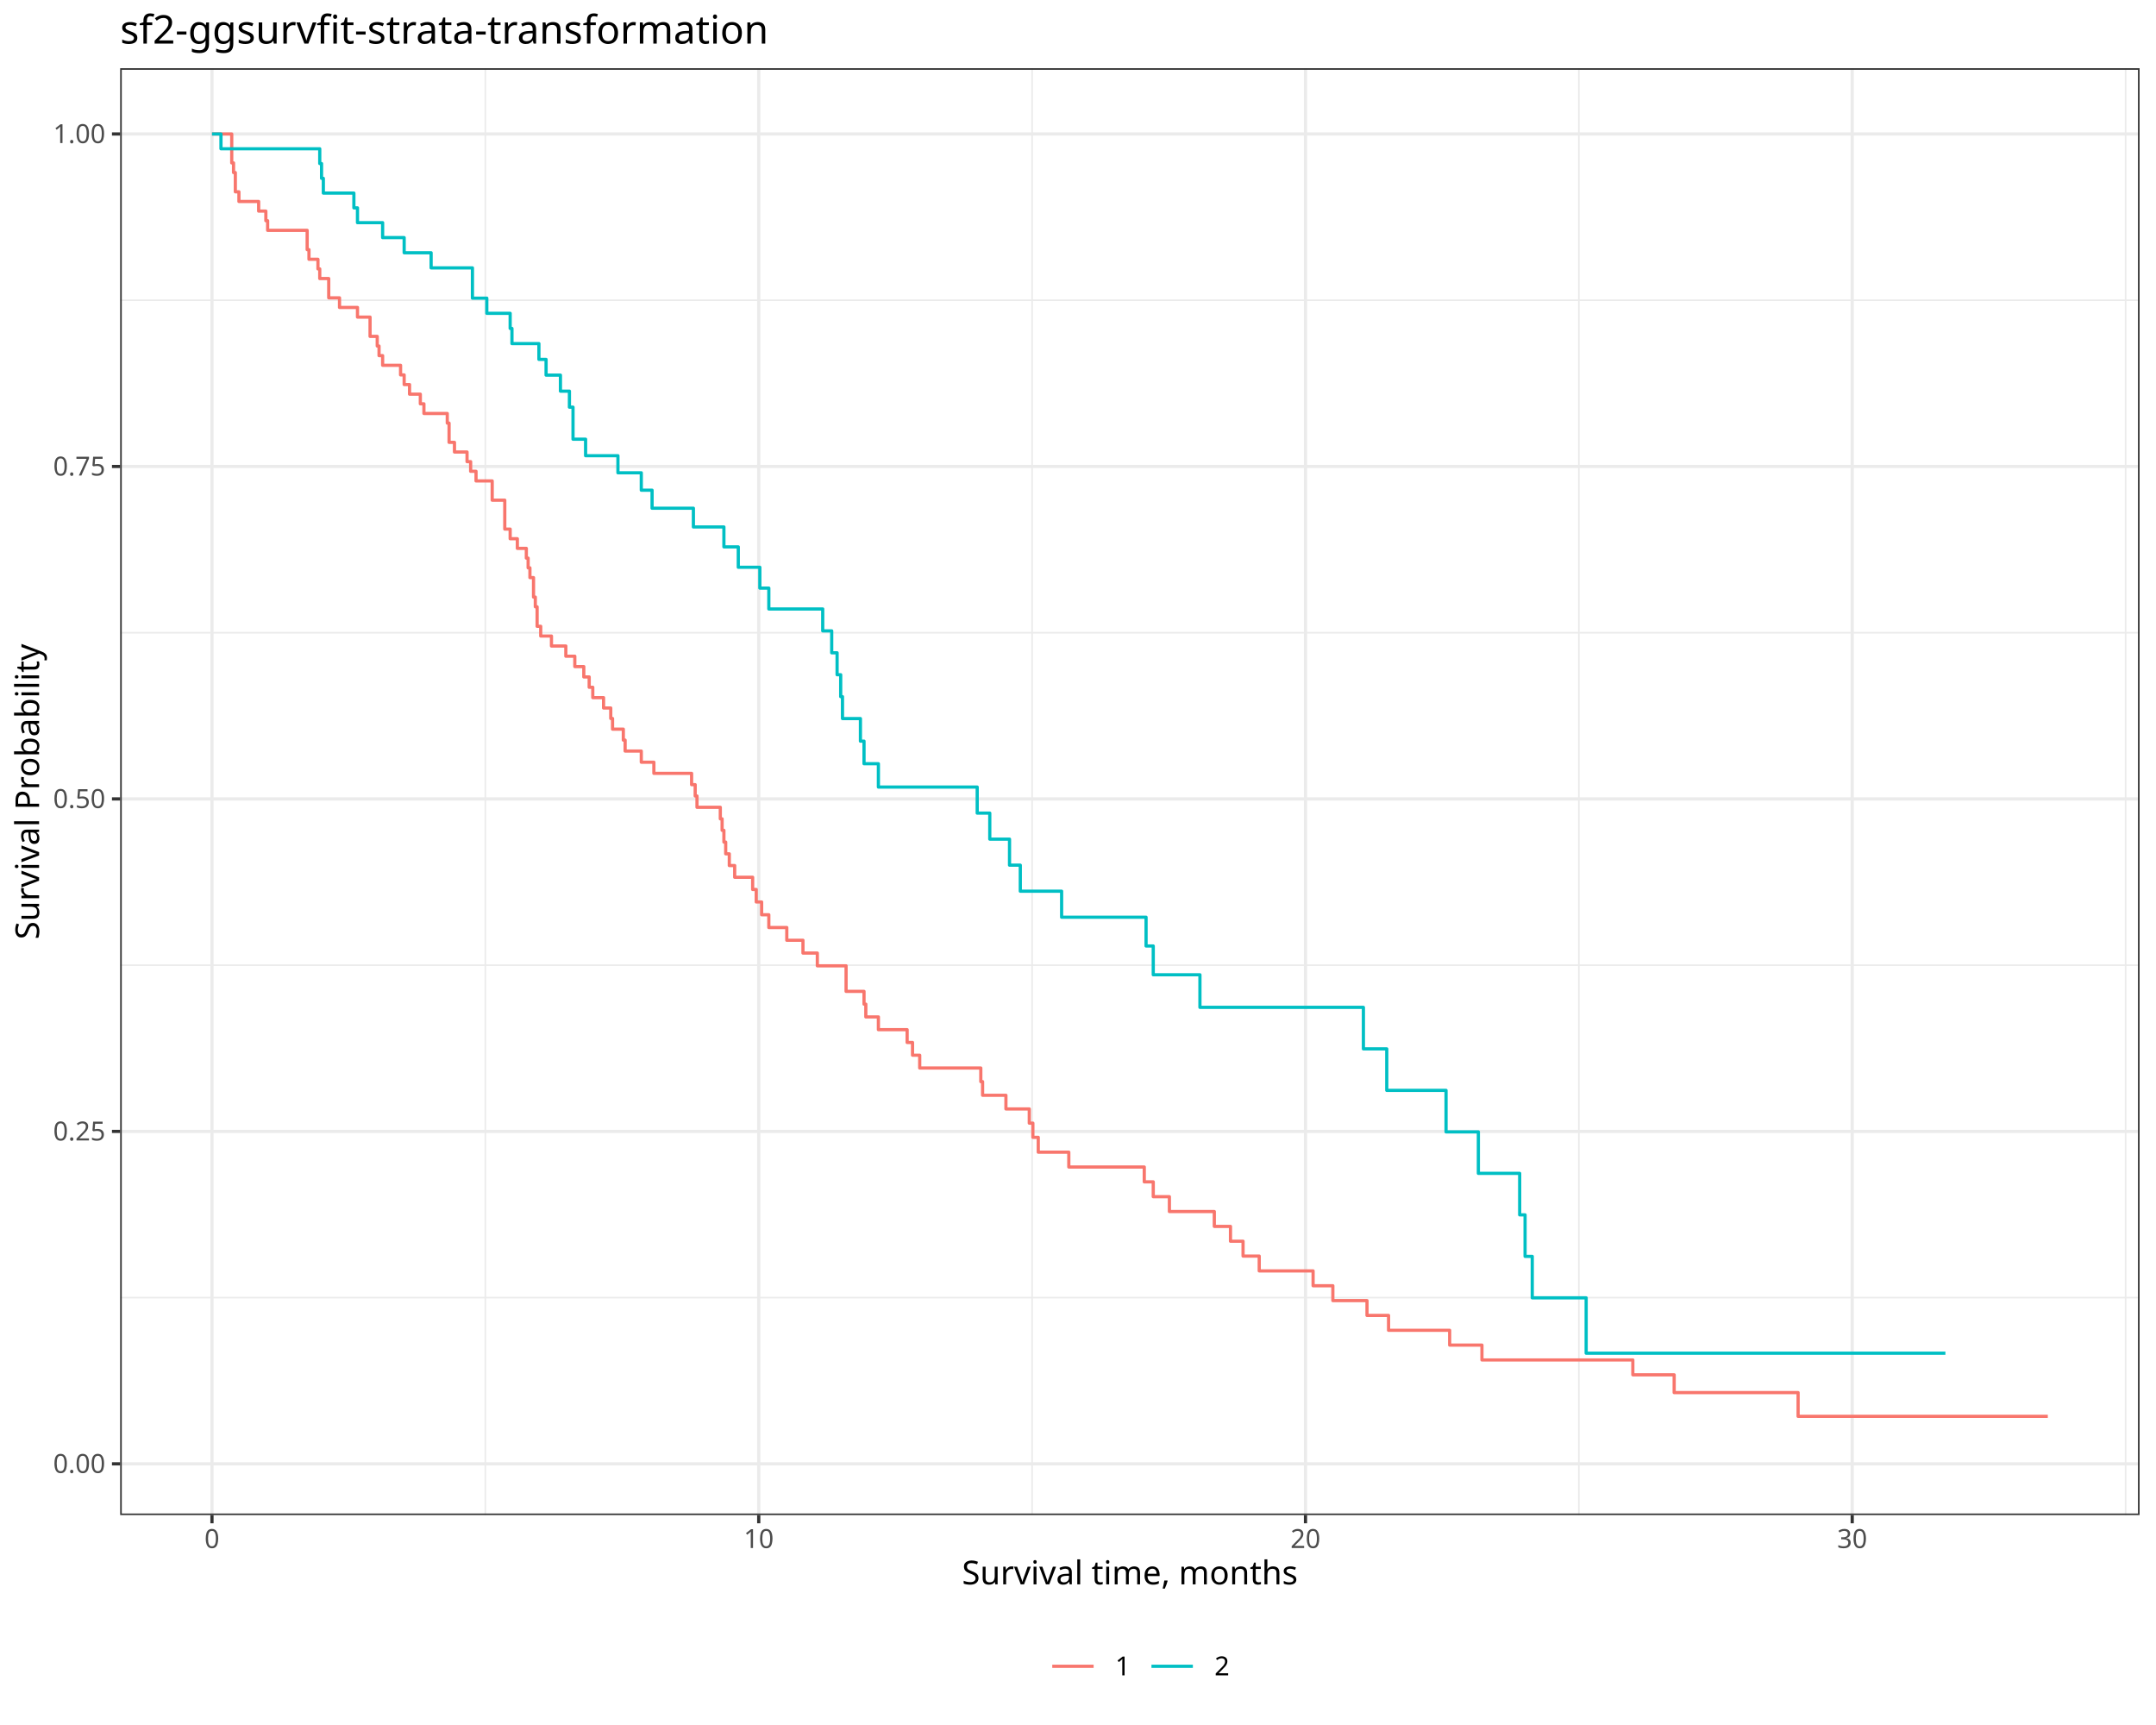
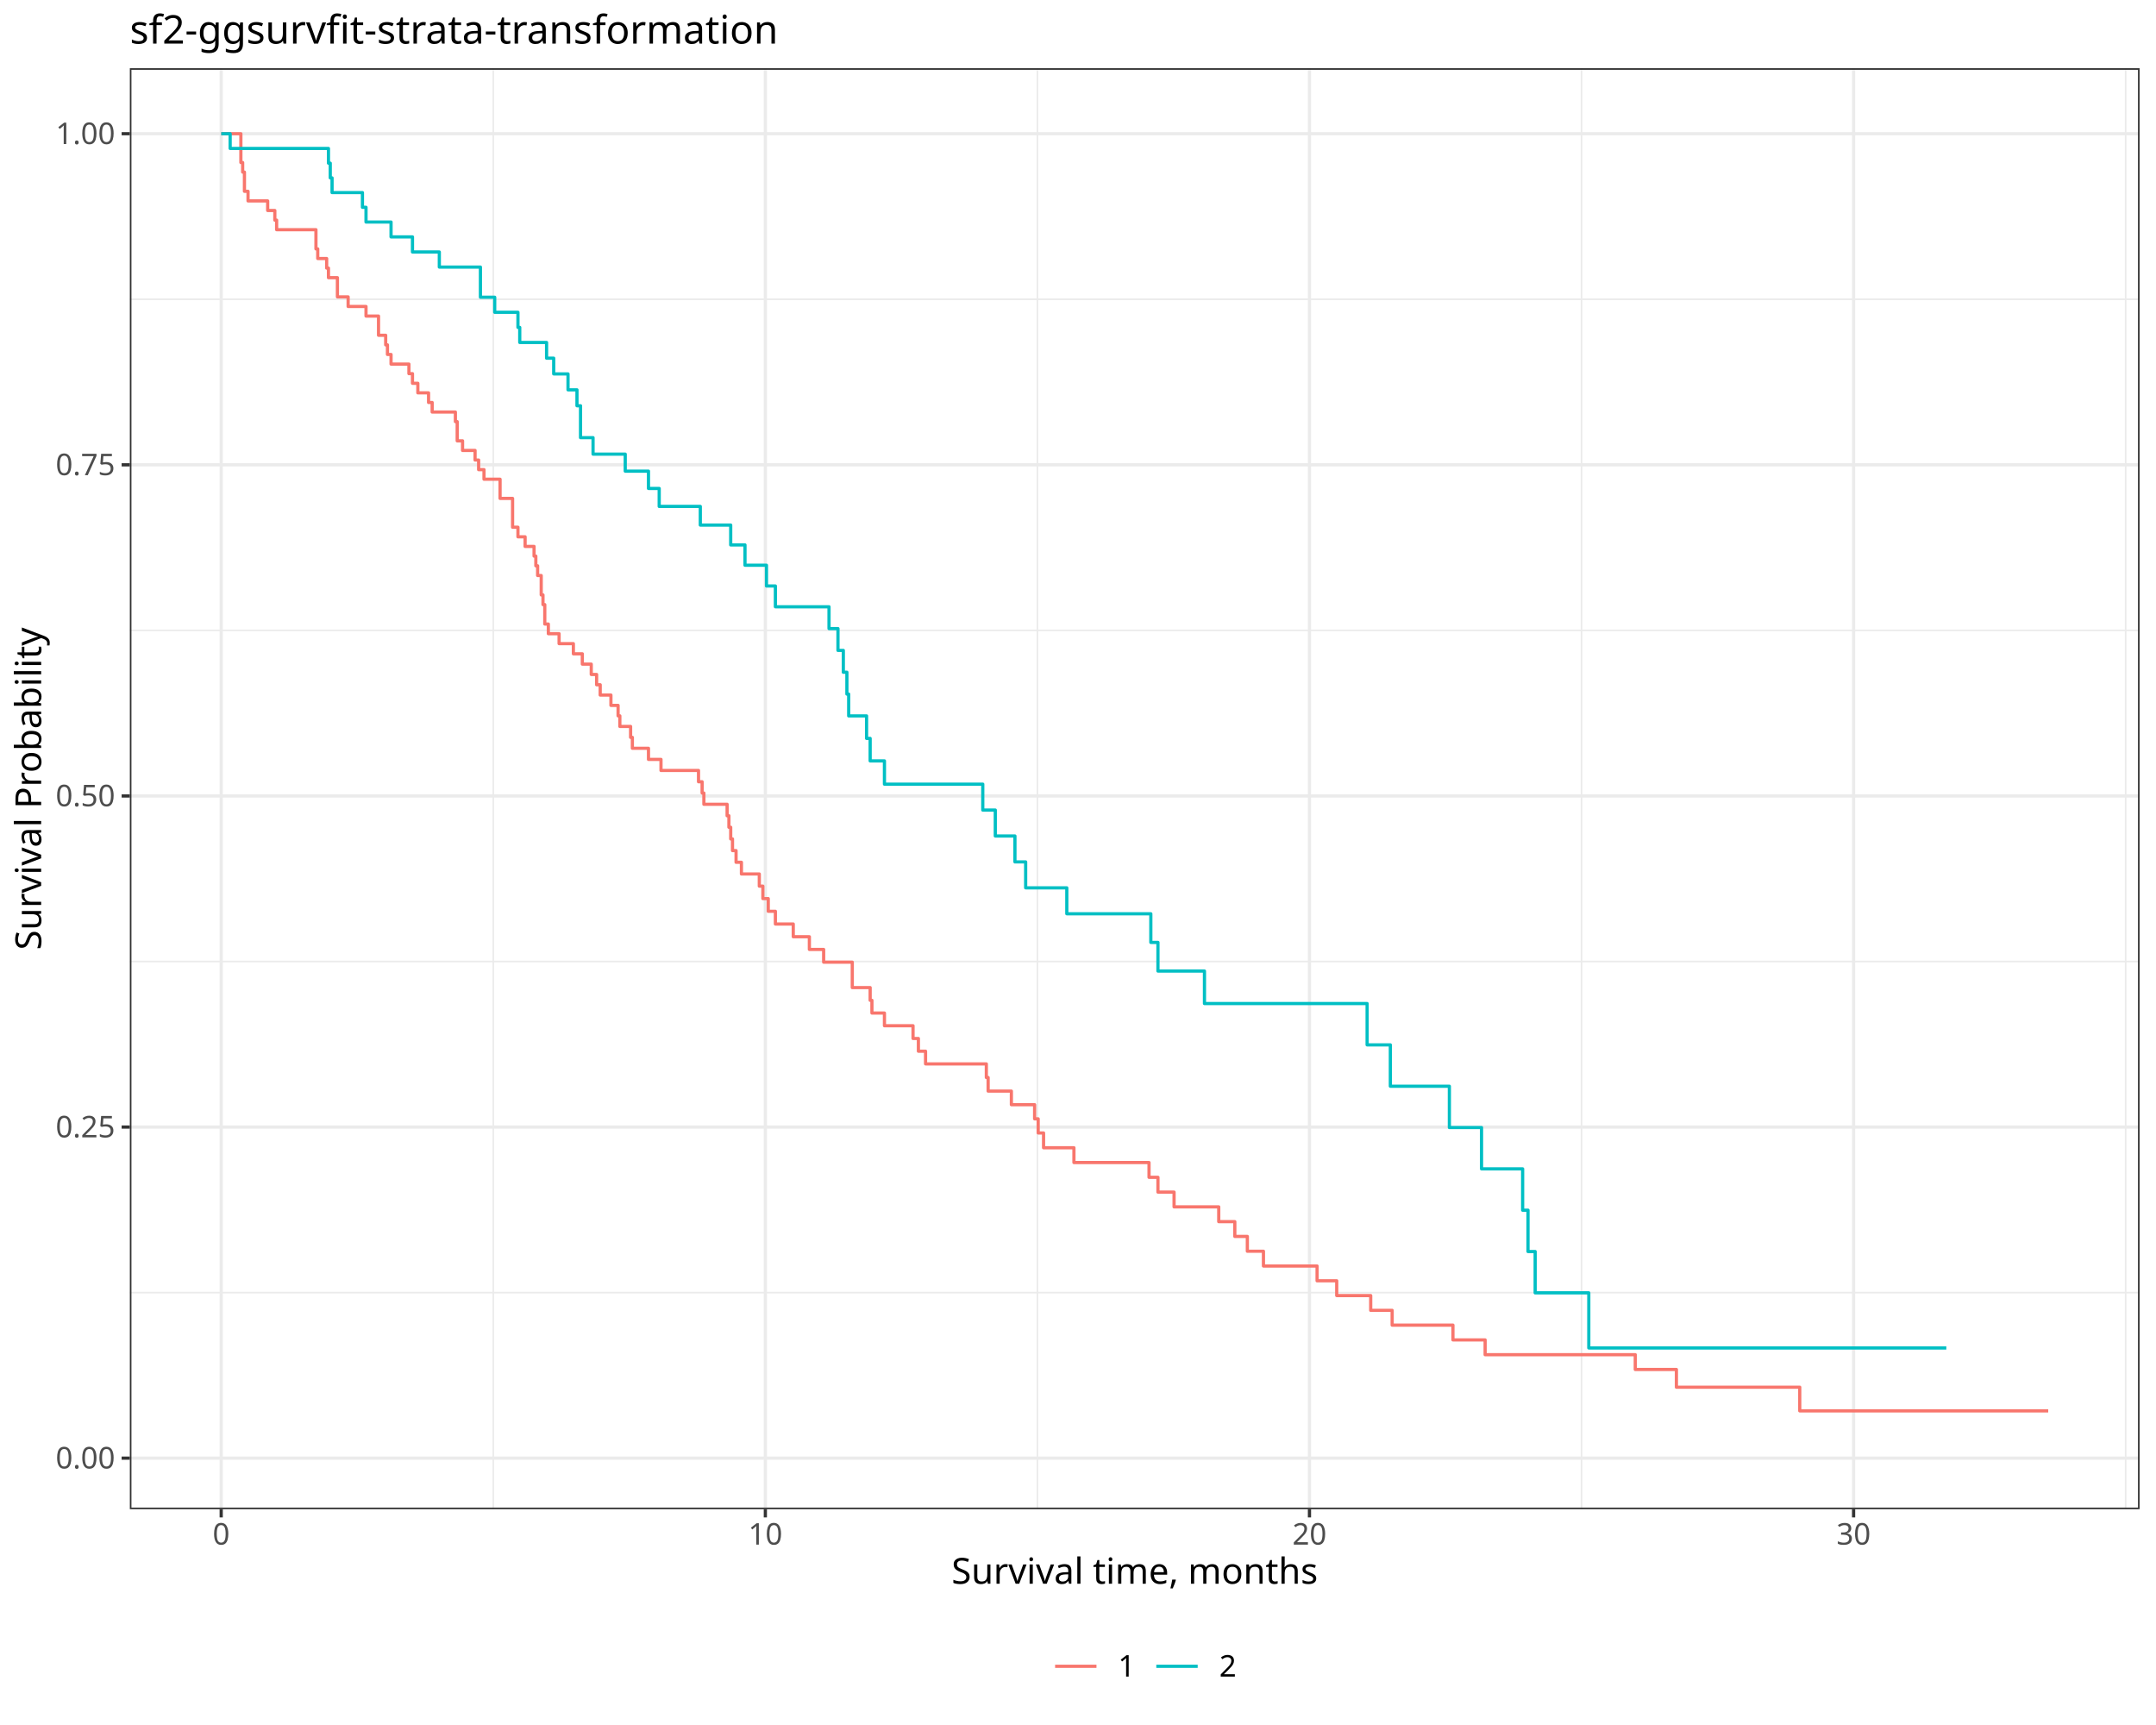
<svg xmlns="http://www.w3.org/2000/svg" class="svglite" data-engine-version="2.0" width="720.00pt" height="576.00pt" viewBox="0 0 720.00 576.00">
  <defs>
    <style type="text/css">
    .svglite line, .svglite polyline, .svglite polygon, .svglite path, .svglite rect, .svglite circle {
      fill: none;
      stroke: #000000;
      stroke-linecap: round;
      stroke-linejoin: round;
      stroke-miterlimit: 10.00;
    }
  </style>
  </defs>
  <rect width="100%" height="100%" style="stroke: none; fill: #FFFFFF;" />
  <defs>
    <clipPath id="cpMC4wMHw3MjAuMDB8MC4wMHw1NzYuMDA=">
      <rect x="0.00" y="0.00" width="720.00" height="576.00" />
    </clipPath>
  </defs>
  <g clip-path="url(#cpMC4wMHw3MjAuMDB8MC4wMHw1NzYuMDA=)">
    <rect x="0.00" y="0.00" width="720.00" height="576.00" style="stroke-width: 1.07; stroke: #FFFFFF; fill: #FFFFFF;" />
  </g>
  <defs>
-     <clipPath id="cpNDAuMTN8NzE0LjUyfDIyLjc4fDUwNS45MQ==">
-       <rect x="40.13" y="22.78" width="674.39" height="483.13" />
+     <clipPath id="cpNDMuMzZ8NzE0LjUyfDIyLjc4fDUwMy45NA==">
+       <rect x="43.36" y="22.78" width="671.16" height="481.16" />
    </clipPath>
  </defs>
-   <g clip-path="url(#cpNDAuMTN8NzE0LjUyfDIyLjc4fDUwNS45MQ==)">
-     <rect x="40.13" y="22.78" width="674.39" height="483.13" style="stroke-width: 1.07; stroke: none; fill: #FFFFFF;" />
-     <polyline points="40.13,433.29 714.52,433.29 " style="stroke-width: 0.53; stroke: #EBEBEB; stroke-linecap: butt;" />
-     <polyline points="40.13,322.28 714.52,322.28 " style="stroke-width: 0.53; stroke: #EBEBEB; stroke-linecap: butt;" />
-     <polyline points="40.13,211.27 714.52,211.27 " style="stroke-width: 0.53; stroke: #EBEBEB; stroke-linecap: butt;" />
-     <polyline points="40.13,100.25 714.52,100.25 " style="stroke-width: 0.53; stroke: #EBEBEB; stroke-linecap: butt;" />
-     <polyline points="162.08,505.91 162.08,22.78 " style="stroke-width: 0.53; stroke: #EBEBEB; stroke-linecap: butt;" />
-     <polyline points="344.67,505.91 344.67,22.78 " style="stroke-width: 0.53; stroke: #EBEBEB; stroke-linecap: butt;" />
-     <polyline points="527.26,505.91 527.26,22.78 " style="stroke-width: 0.53; stroke: #EBEBEB; stroke-linecap: butt;" />
-     <polyline points="709.85,505.91 709.85,22.78 " style="stroke-width: 0.53; stroke: #EBEBEB; stroke-linecap: butt;" />
-     <polyline points="40.13,488.80 714.52,488.80 " style="stroke-width: 1.07; stroke: #EBEBEB; stroke-linecap: butt;" />
-     <polyline points="40.13,377.79 714.52,377.79 " style="stroke-width: 1.07; stroke: #EBEBEB; stroke-linecap: butt;" />
-     <polyline points="40.13,266.77 714.52,266.77 " style="stroke-width: 1.07; stroke: #EBEBEB; stroke-linecap: butt;" />
-     <polyline points="40.13,155.76 714.52,155.76 " style="stroke-width: 1.07; stroke: #EBEBEB; stroke-linecap: butt;" />
-     <polyline points="40.13,44.74 714.52,44.74 " style="stroke-width: 1.07; stroke: #EBEBEB; stroke-linecap: butt;" />
-     <polyline points="70.79,505.91 70.79,22.78 " style="stroke-width: 1.07; stroke: #EBEBEB; stroke-linecap: butt;" />
-     <polyline points="253.38,505.91 253.38,22.78 " style="stroke-width: 1.07; stroke: #EBEBEB; stroke-linecap: butt;" />
-     <polyline points="435.97,505.91 435.97,22.78 " style="stroke-width: 1.07; stroke: #EBEBEB; stroke-linecap: butt;" />
-     <polyline points="618.55,505.91 618.55,22.78 " style="stroke-width: 1.07; stroke: #EBEBEB; stroke-linecap: butt;" />
-     <polyline points="70.79,44.74 77.39,44.74 77.39,54.40 77.99,54.40 77.99,57.62 78.59,57.62 78.59,64.05 79.79,64.05 79.79,67.27 86.38,67.27 86.38,70.49 88.78,70.49 88.78,73.70 89.38,73.70 89.38,76.92 102.58,76.92 102.58,83.36 103.18,83.36 103.18,86.58 106.18,86.58 106.18,89.79 106.78,89.79 106.78,93.01 109.78,93.01 109.78,99.45 113.38,99.45 113.38,102.66 119.38,102.66 119.38,105.88 123.58,105.88 123.58,112.32 125.98,112.32 125.98,115.54 126.58,115.54 126.58,118.75 127.78,118.75 127.78,121.97 133.77,121.97 133.77,125.19 134.97,125.19 134.97,128.41 136.77,128.41 136.77,131.62 140.37,131.62 140.37,134.84 141.57,134.84 141.57,138.06 149.37,138.06 149.37,141.28 149.97,141.28 149.97,147.71 151.77,147.71 151.77,150.93 155.97,150.93 155.97,154.15 157.17,154.15 157.17,157.37 158.97,157.37 158.97,160.59 164.37,160.59 164.37,167.02 168.57,167.02 168.57,176.67 170.37,176.67 170.37,179.89 172.77,179.89 172.77,183.11 175.17,183.11 175.17,183.11 175.77,183.11 175.77,186.36 176.37,186.36 176.37,189.61 176.97,189.61 176.97,192.87 178.17,192.87 178.17,199.37 178.77,199.37 178.77,202.62 179.37,202.62 179.37,209.13 180.57,209.13 180.57,212.38 181.77,212.38 181.77,212.38 183.56,212.38 183.56,212.38 184.16,212.38 184.16,215.71 185.36,215.71 185.36,215.71 188.36,215.71 188.36,215.71 188.96,215.71 188.96,219.12 191.96,219.12 191.96,222.58 194.96,222.58 194.96,226.04 196.76,226.04 196.76,229.49 197.96,229.49 197.96,232.95 201.56,232.95 201.56,236.41 203.36,236.41 203.36,236.41 203.96,236.41 203.96,239.91 204.56,239.91 204.56,243.47 205.76,243.47 205.76,243.47 208.16,243.47 208.16,247.13 208.76,247.13 208.76,250.79 212.96,250.79 212.96,250.79 214.16,250.79 214.16,254.51 218.36,254.51 218.36,258.23 226.16,258.23 226.16,258.23 230.96,258.23 230.96,262.01 232.16,262.01 232.16,265.79 232.76,265.79 232.76,269.57 238.15,269.57 238.15,269.57 240.55,269.57 240.55,273.42 241.15,273.42 241.15,277.26 241.75,277.26 241.75,281.18 242.35,281.18 242.35,285.10 243.55,285.10 243.55,289.02 245.35,289.02 245.35,292.93 245.95,292.93 245.95,292.93 250.75,292.93 250.75,292.93 251.35,292.93 251.35,297.01 252.55,297.01 252.55,301.18 254.35,301.18 254.35,305.45 256.75,305.45 256.75,309.71 262.75,309.71 262.75,313.97 268.15,313.97 268.15,318.24 272.95,318.24 272.95,322.50 282.55,322.50 282.55,331.03 288.54,331.03 288.54,335.30 289.14,335.30 289.14,339.56 293.34,339.56 293.34,343.82 302.94,343.82 302.94,348.09 304.74,348.09 304.74,352.35 307.14,352.35 307.14,356.62 313.14,356.62 313.14,356.62 318.54,356.62 318.54,356.62 327.54,356.62 327.54,361.17 328.14,361.17 328.14,365.73 335.93,365.73 335.93,370.29 337.13,370.29 337.13,370.29 343.73,370.29 343.73,375.03 344.93,375.03 344.93,379.77 345.53,379.77 345.53,379.77 346.73,379.77 346.73,384.73 356.93,384.73 356.93,389.68 382.13,389.68 382.13,394.64 385.13,394.64 385.13,399.59 390.52,399.59 390.52,404.55 405.52,404.55 405.52,409.51 410.92,409.51 410.92,414.46 415.12,414.46 415.12,419.42 420.52,419.42 420.52,424.37 438.51,424.37 438.51,429.33 445.11,429.33 445.11,434.29 456.51,434.29 456.51,439.24 463.71,439.24 463.71,444.20 484.11,444.20 484.11,449.15 494.90,449.15 494.90,454.11 545.29,454.11 545.29,459.07 554.29,459.07 554.29,459.07 559.09,459.07 559.09,465.01 574.69,465.01 574.69,465.01 600.48,465.01 600.48,472.94 676.67,472.94 676.67,472.94 683.87,472.94 683.87,472.94 " style="stroke-width: 1.07; stroke: #F8766D; stroke-linecap: butt;" />
-     <polyline points="70.79,44.74 73.79,44.74 73.79,49.68 106.78,49.68 106.78,54.61 107.38,54.61 107.38,59.55 107.98,59.55 107.98,64.48 118.18,64.48 118.18,69.41 119.38,69.41 119.38,74.35 125.98,74.35 125.98,74.35 127.78,74.35 127.78,79.34 133.77,79.34 133.77,79.34 134.97,79.34 134.97,84.40 143.97,84.40 143.97,89.45 157.77,89.45 157.77,99.56 162.57,99.56 162.57,104.62 170.37,104.62 170.37,109.67 170.97,109.67 170.97,114.73 174.57,114.73 174.57,114.73 175.77,114.73 175.77,114.73 176.97,114.73 176.97,114.73 179.97,114.73 179.97,120.00 182.36,120.00 182.36,125.26 185.96,125.26 185.96,125.26 187.16,125.26 187.16,130.61 190.16,130.61 190.16,135.96 191.36,135.96 191.36,146.65 191.96,146.65 191.96,146.65 192.56,146.65 192.56,146.65 195.56,146.65 195.56,152.17 197.36,152.17 197.36,152.17 205.16,152.17 205.16,152.17 206.36,152.17 206.36,157.87 211.76,157.87 211.76,157.87 214.16,157.87 214.16,163.68 214.76,163.68 214.76,163.68 216.56,163.68 216.56,163.68 217.76,163.68 217.76,169.70 221.96,169.70 221.96,169.70 230.36,169.70 230.36,169.70 231.56,169.70 231.56,175.96 232.16,175.96 232.16,175.96 233.95,175.96 233.95,175.96 236.35,175.96 236.35,175.96 241.75,175.96 241.75,182.61 245.95,182.61 245.95,182.61 246.55,182.61 246.55,189.42 248.35,189.42 248.35,189.42 253.75,189.42 253.75,196.38 256.75,196.38 256.75,203.34 259.75,203.34 259.75,203.34 269.95,203.34 269.95,203.34 274.75,203.34 274.75,210.66 277.75,210.66 277.75,217.98 279.55,217.98 279.55,225.30 280.75,225.30 280.75,232.62 281.35,232.62 281.35,239.94 284.34,239.94 284.34,239.94 287.34,239.94 287.34,247.48 288.54,247.48 288.54,255.02 289.14,255.02 289.14,255.02 293.34,255.02 293.34,262.81 296.34,262.81 296.34,262.81 299.94,262.81 299.94,262.81 301.14,262.81 301.14,262.81 326.34,262.81 326.34,271.51 330.54,271.51 330.54,280.20 337.13,280.20 337.13,288.89 340.73,288.89 340.73,297.58 354.53,297.58 354.53,306.27 377.33,306.27 377.33,306.27 382.73,306.27 382.73,315.88 385.13,315.88 385.13,325.49 388.12,325.49 388.12,325.49 396.52,325.49 396.52,325.49 400.72,325.49 400.72,336.37 401.32,336.37 401.32,336.37 406.12,336.37 406.12,336.37 423.52,336.37 423.52,336.37 455.31,336.37 455.31,350.23 463.11,350.23 463.11,364.09 482.91,364.09 482.91,377.95 493.70,377.95 493.70,391.80 507.50,391.80 507.50,405.66 509.30,405.66 509.30,419.52 511.70,419.52 511.70,433.37 514.70,433.37 514.70,433.37 529.70,433.37 529.70,451.85 563.29,451.85 563.29,451.85 649.67,451.85 649.67,451.85 " style="stroke-width: 1.07; stroke: #00BFC4; stroke-linecap: butt;" />
-     <rect x="40.13" y="22.78" width="674.39" height="483.13" style="stroke-width: 1.07; stroke: #333333;" />
+   <g clip-path="url(#cpNDMuMzZ8NzE0LjUyfDIyLjc4fDUwMy45NA==)">
+     <rect x="43.36" y="22.78" width="671.16" height="481.16" style="stroke-width: 1.07; stroke: none; fill: #FFFFFF;" />
+     <polyline points="43.36,431.62 714.52,431.62 " style="stroke-width: 0.53; stroke: #EBEBEB; stroke-linecap: butt;" />
+     <polyline points="43.36,321.06 714.52,321.06 " style="stroke-width: 0.53; stroke: #EBEBEB; stroke-linecap: butt;" />
+     <polyline points="43.36,210.50 714.52,210.50 " style="stroke-width: 0.53; stroke: #EBEBEB; stroke-linecap: butt;" />
+     <polyline points="43.36,99.94 714.52,99.94 " style="stroke-width: 0.53; stroke: #EBEBEB; stroke-linecap: butt;" />
+     <polyline points="164.73,503.94 164.73,22.78 " style="stroke-width: 0.53; stroke: #EBEBEB; stroke-linecap: butt;" />
+     <polyline points="346.44,503.94 346.44,22.78 " style="stroke-width: 0.53; stroke: #EBEBEB; stroke-linecap: butt;" />
+     <polyline points="528.16,503.94 528.16,22.78 " style="stroke-width: 0.53; stroke: #EBEBEB; stroke-linecap: butt;" />
+     <polyline points="709.87,503.94 709.87,22.78 " style="stroke-width: 0.53; stroke: #EBEBEB; stroke-linecap: butt;" />
+     <polyline points="43.36,486.90 714.52,486.90 " style="stroke-width: 1.07; stroke: #EBEBEB; stroke-linecap: butt;" />
+     <polyline points="43.36,376.34 714.52,376.34 " style="stroke-width: 1.07; stroke: #EBEBEB; stroke-linecap: butt;" />
+     <polyline points="43.36,265.78 714.52,265.78 " style="stroke-width: 1.07; stroke: #EBEBEB; stroke-linecap: butt;" />
+     <polyline points="43.36,155.22 714.52,155.22 " style="stroke-width: 1.07; stroke: #EBEBEB; stroke-linecap: butt;" />
+     <polyline points="43.36,44.65 714.52,44.65 " style="stroke-width: 1.07; stroke: #EBEBEB; stroke-linecap: butt;" />
+     <polyline points="73.87,503.94 73.87,22.78 " style="stroke-width: 1.07; stroke: #EBEBEB; stroke-linecap: butt;" />
+     <polyline points="255.59,503.94 255.59,22.78 " style="stroke-width: 1.07; stroke: #EBEBEB; stroke-linecap: butt;" />
+     <polyline points="437.30,503.94 437.30,22.78 " style="stroke-width: 1.07; stroke: #EBEBEB; stroke-linecap: butt;" />
+     <polyline points="619.01,503.94 619.01,22.78 " style="stroke-width: 1.07; stroke: #EBEBEB; stroke-linecap: butt;" />
+     <polyline points="73.87,44.65 80.44,44.65 80.44,54.27 81.04,54.27 81.04,57.47 81.63,57.47 81.63,63.88 82.83,63.88 82.83,67.09 89.39,67.09 89.39,70.29 91.78,70.29 91.78,73.50 92.38,73.50 92.38,76.70 105.51,76.70 105.51,83.11 106.11,83.11 106.11,86.32 109.09,86.32 109.09,89.52 109.69,89.52 109.69,92.72 112.68,92.72 112.68,99.13 116.26,99.13 116.26,102.34 122.23,102.34 122.23,105.54 126.41,105.54 126.41,111.95 128.80,111.95 128.80,115.16 129.39,115.16 129.39,118.36 130.59,118.36 130.59,121.57 136.56,121.57 136.56,124.77 137.75,124.77 137.75,127.98 139.54,127.98 139.54,131.18 143.12,131.18 143.12,134.39 144.32,134.39 144.32,137.59 152.08,137.59 152.08,140.79 152.68,140.79 152.68,147.20 154.47,147.20 154.47,150.41 158.65,150.41 158.65,153.61 159.84,153.61 159.84,156.82 161.63,156.82 161.63,160.02 167.00,160.02 167.00,166.43 171.18,166.43 171.18,176.05 172.97,176.05 172.97,179.25 175.36,179.25 175.36,182.46 177.75,182.46 177.75,182.46 178.35,182.46 178.35,185.69 178.94,185.69 178.94,188.93 179.54,188.93 179.54,192.17 180.74,192.17 180.74,198.65 181.33,198.65 181.33,201.89 181.93,201.89 181.93,208.37 183.12,208.37 183.12,211.60 184.32,211.60 184.32,211.60 186.11,211.60 186.11,211.60 186.71,211.60 186.71,214.92 187.90,214.92 187.90,214.92 190.88,214.92 190.88,214.92 191.48,214.92 191.48,218.32 194.47,218.32 194.47,221.76 197.45,221.76 197.45,225.21 199.24,225.21 199.24,228.65 200.44,228.65 200.44,232.09 204.02,232.09 204.02,235.54 205.81,235.54 205.81,235.54 206.41,235.54 206.41,239.03 207.00,239.03 207.00,242.57 208.20,242.57 208.20,242.57 210.59,242.57 210.59,246.22 211.18,246.22 211.18,249.86 215.36,249.86 215.36,249.86 216.56,249.86 216.56,253.57 220.74,253.57 220.74,257.27 228.50,257.27 228.50,257.27 233.27,257.27 233.27,261.04 234.47,261.04 234.47,264.80 235.06,264.80 235.06,268.56 240.44,268.56 240.44,268.56 242.82,268.56 242.82,272.39 243.42,272.39 243.42,276.23 244.02,276.23 244.02,280.13 244.62,280.13 244.62,284.03 245.81,284.03 245.81,287.93 247.60,287.93 247.60,291.83 248.20,291.83 248.20,291.83 252.97,291.83 252.97,291.83 253.57,291.83 253.57,295.89 254.76,295.89 254.76,300.05 256.56,300.05 256.56,304.29 258.94,304.29 258.94,308.54 264.91,308.54 264.91,312.79 270.29,312.79 270.29,317.03 275.06,317.03 275.06,321.28 284.62,321.28 284.62,329.77 290.59,329.77 290.59,334.02 291.18,334.02 291.18,338.27 295.36,338.27 295.36,342.51 304.91,342.51 304.91,346.76 306.70,346.76 306.70,351.01 309.09,351.01 309.09,355.25 315.06,355.25 315.06,355.25 320.44,355.25 320.44,355.25 329.39,355.25 329.39,359.79 329.99,359.79 329.99,364.33 337.75,364.33 337.75,368.87 338.94,368.87 338.94,368.87 345.51,368.87 345.51,373.59 346.70,373.59 346.70,378.31 347.30,378.31 347.30,378.31 348.50,378.31 348.50,383.25 358.64,383.25 358.64,388.19 383.72,388.19 383.72,393.12 386.70,393.12 386.70,398.06 392.08,398.06 392.08,402.99 407.00,402.99 407.00,407.93 412.37,407.93 412.37,412.86 416.55,412.86 416.55,417.80 421.93,417.80 421.93,422.74 439.84,422.74 439.84,427.67 446.40,427.67 446.40,432.61 457.75,432.61 457.75,437.54 464.91,437.54 464.91,442.48 485.21,442.48 485.21,447.41 495.96,447.41 495.96,452.35 546.10,452.35 546.10,457.29 555.06,457.29 555.06,457.29 559.84,457.29 559.84,463.21 575.36,463.21 575.36,463.21 601.03,463.21 601.03,471.11 676.85,471.11 676.85,471.11 684.01,471.11 684.01,471.11 " style="stroke-width: 1.07; stroke: #F8766D; stroke-linecap: butt;" />
+     <polyline points="73.87,44.65 76.86,44.65 76.86,49.57 109.69,49.57 109.69,54.48 110.29,54.48 110.29,59.40 110.89,59.40 110.89,64.31 121.04,64.31 121.04,69.22 122.23,69.22 122.23,74.14 128.80,74.14 128.80,74.14 130.59,74.14 130.59,79.11 136.56,79.11 136.56,79.11 137.75,79.11 137.75,84.14 146.71,84.14 146.71,89.18 160.44,89.18 160.44,99.25 165.21,99.25 165.21,104.28 172.97,104.28 172.97,109.32 173.57,109.32 173.57,114.35 177.15,114.35 177.15,114.35 178.35,114.35 178.35,114.35 179.54,114.35 179.54,114.35 182.53,114.35 182.53,119.60 184.91,119.60 184.91,124.85 188.50,124.85 188.50,124.85 189.69,124.85 189.69,130.17 192.68,130.17 192.68,135.49 193.87,135.49 193.87,146.14 194.47,146.14 194.47,146.14 195.06,146.14 195.06,146.14 198.05,146.14 198.05,151.64 199.84,151.64 199.84,151.64 207.60,151.64 207.60,151.64 208.80,151.64 208.80,157.32 214.17,157.32 214.17,157.32 216.56,157.32 216.56,163.10 217.15,163.10 217.15,163.10 218.94,163.10 218.94,163.10 220.14,163.10 220.14,169.10 224.32,169.10 224.32,169.10 232.68,169.10 232.68,169.10 233.87,169.10 233.87,175.33 234.47,175.33 234.47,175.33 236.26,175.33 236.26,175.33 238.65,175.33 238.65,175.33 244.02,175.33 244.02,181.96 248.20,181.96 248.20,181.96 248.79,181.96 248.79,188.74 250.59,188.74 250.59,188.74 255.96,188.74 255.96,195.67 258.94,195.67 258.94,202.61 261.93,202.61 261.93,202.61 272.08,202.61 272.08,202.61 276.85,202.61 276.85,209.89 279.84,209.89 279.84,217.18 281.63,217.18 281.63,224.47 282.82,224.47 282.82,231.76 283.42,231.76 283.42,239.05 286.41,239.05 286.41,239.05 289.39,239.05 289.39,246.56 290.59,246.56 290.59,254.07 291.18,254.07 291.18,254.07 295.36,254.07 295.36,261.84 298.35,261.84 298.35,261.84 301.93,261.84 301.93,261.84 303.12,261.84 303.12,261.84 328.20,261.84 328.20,270.49 332.38,270.49 332.38,279.15 338.94,279.15 338.94,287.80 342.52,287.80 342.52,296.46 356.26,296.46 356.26,305.12 378.94,305.12 378.94,305.12 384.32,305.12 384.32,314.68 386.70,314.68 386.70,324.25 389.69,324.25 389.69,324.25 398.05,324.25 398.05,324.25 402.23,324.25 402.23,335.10 402.82,335.10 402.82,335.10 407.60,335.10 407.60,335.10 424.91,335.10 424.91,335.10 456.55,335.10 456.55,348.90 464.31,348.90 464.31,362.70 484.02,362.70 484.02,376.50 494.76,376.50 494.76,390.30 508.49,390.30 508.49,404.10 510.28,404.10 510.28,417.90 512.67,417.90 512.67,431.70 515.66,431.70 515.66,431.70 530.58,431.70 530.58,450.10 564.01,450.10 564.01,450.10 649.98,450.10 649.98,450.10 " style="stroke-width: 1.07; stroke: #00BFC4; stroke-linecap: butt;" />
+     <rect x="43.36" y="22.78" width="671.16" height="481.16" style="stroke-width: 1.07; stroke: #333333;" />
  </g>
  <g clip-path="url(#cpMC4wMHw3MjAuMDB8MC4wMHw1NzYuMDA=)">
-     <text x="35.20" y="491.83" text-anchor="end" style="font-size: 8.80px; fill: #4D4D4D; font-family: sans;" textLength="17.13px" lengthAdjust="spacingAndGlyphs">0.00</text>
-     <text x="35.20" y="380.82" text-anchor="end" style="font-size: 8.80px; fill: #4D4D4D; font-family: sans;" textLength="17.13px" lengthAdjust="spacingAndGlyphs">0.25</text>
-     <text x="35.20" y="269.80" text-anchor="end" style="font-size: 8.80px; fill: #4D4D4D; font-family: sans;" textLength="17.13px" lengthAdjust="spacingAndGlyphs">0.50</text>
-     <text x="35.20" y="158.79" text-anchor="end" style="font-size: 8.80px; fill: #4D4D4D; font-family: sans;" textLength="17.13px" lengthAdjust="spacingAndGlyphs">0.75</text>
-     <text x="35.20" y="47.77" text-anchor="end" style="font-size: 8.80px; fill: #4D4D4D; font-family: sans;" textLength="17.13px" lengthAdjust="spacingAndGlyphs">1.00</text>
-     <polyline points="37.39,488.80 40.13,488.80 " style="stroke-width: 1.07; stroke: #333333; stroke-linecap: butt;" />
-     <polyline points="37.39,377.79 40.13,377.79 " style="stroke-width: 1.07; stroke: #333333; stroke-linecap: butt;" />
-     <polyline points="37.39,266.77 40.13,266.77 " style="stroke-width: 1.07; stroke: #333333; stroke-linecap: butt;" />
-     <polyline points="37.39,155.76 40.13,155.76 " style="stroke-width: 1.07; stroke: #333333; stroke-linecap: butt;" />
-     <polyline points="37.39,44.74 40.13,44.74 " style="stroke-width: 1.07; stroke: #333333; stroke-linecap: butt;" />
-     <polyline points="70.79,508.65 70.79,505.91 " style="stroke-width: 1.07; stroke: #333333; stroke-linecap: butt;" />
-     <polyline points="253.38,508.65 253.38,505.91 " style="stroke-width: 1.07; stroke: #333333; stroke-linecap: butt;" />
-     <polyline points="435.97,508.65 435.97,505.91 " style="stroke-width: 1.07; stroke: #333333; stroke-linecap: butt;" />
-     <polyline points="618.55,508.65 618.55,505.91 " style="stroke-width: 1.07; stroke: #333333; stroke-linecap: butt;" />
-     <text x="70.79" y="516.90" text-anchor="middle" style="font-size: 8.80px; fill: #4D4D4D; font-family: sans;" textLength="4.89px" lengthAdjust="spacingAndGlyphs">0</text>
-     <text x="253.38" y="516.90" text-anchor="middle" style="font-size: 8.80px; fill: #4D4D4D; font-family: sans;" textLength="9.79px" lengthAdjust="spacingAndGlyphs">10</text>
-     <text x="435.97" y="516.90" text-anchor="middle" style="font-size: 8.80px; fill: #4D4D4D; font-family: sans;" textLength="9.79px" lengthAdjust="spacingAndGlyphs">20</text>
-     <text x="618.55" y="516.90" text-anchor="middle" style="font-size: 8.80px; fill: #4D4D4D; font-family: sans;" textLength="9.79px" lengthAdjust="spacingAndGlyphs">30</text>
-     <text x="377.33" y="529.04" text-anchor="middle" style="font-size: 11.00px; font-family: sans;" textLength="105.16px" lengthAdjust="spacingAndGlyphs">Survival time, months</text>
-     <text transform="translate(13.05,264.35) rotate(-90)" text-anchor="middle" style="font-size: 11.00px; font-family: sans;" textLength="93.55px" lengthAdjust="spacingAndGlyphs">Survival Probability</text>
-     <rect x="338.71" y="542.28" width="77.23" height="28.24" style="stroke-width: 1.07; stroke: none; fill: #FFFFFF;" />
-     <rect x="349.67" y="547.76" width="17.28" height="17.28" style="stroke-width: 1.07; stroke: none; fill: #FFFFFF;" />
-     <line x1="351.40" y1="556.40" x2="365.22" y2="556.40" style="stroke-width: 1.07; stroke: #F8766D; stroke-linecap: butt;" />
-     <rect x="382.81" y="547.76" width="17.28" height="17.28" style="stroke-width: 1.07; stroke: none; fill: #FFFFFF;" />
-     <line x1="384.53" y1="556.40" x2="398.36" y2="556.40" style="stroke-width: 1.07; stroke: #00BFC4; stroke-linecap: butt;" />
-     <text x="372.43" y="559.43" style="font-size: 8.80px; font-family: sans;" textLength="4.89px" lengthAdjust="spacingAndGlyphs">1</text>
-     <text x="405.57" y="559.43" style="font-size: 8.80px; font-family: sans;" textLength="4.89px" lengthAdjust="spacingAndGlyphs">2</text>
-     <text x="40.13" y="14.56" style="font-size: 13.20px; font-family: sans;" textLength="198.10px" lengthAdjust="spacingAndGlyphs">sf2-ggsurvfit-strata-transformation</text>
+     <text x="38.43" y="490.34" text-anchor="end" style="font-size: 10.00px; fill: #4D4D4D; font-family: sans;" textLength="19.46px" lengthAdjust="spacingAndGlyphs">0.00</text>
+     <text x="38.43" y="379.78" text-anchor="end" style="font-size: 10.00px; fill: #4D4D4D; font-family: sans;" textLength="19.46px" lengthAdjust="spacingAndGlyphs">0.25</text>
+     <text x="38.43" y="269.22" text-anchor="end" style="font-size: 10.00px; fill: #4D4D4D; font-family: sans;" textLength="19.46px" lengthAdjust="spacingAndGlyphs">0.50</text>
+     <text x="38.43" y="158.66" text-anchor="end" style="font-size: 10.00px; fill: #4D4D4D; font-family: sans;" textLength="19.46px" lengthAdjust="spacingAndGlyphs">0.75</text>
+     <text x="38.43" y="48.10" text-anchor="end" style="font-size: 10.00px; fill: #4D4D4D; font-family: sans;" textLength="19.46px" lengthAdjust="spacingAndGlyphs">1.00</text>
+     <polyline points="40.62,486.90 43.36,486.90 " style="stroke-width: 1.07; stroke: #333333; stroke-linecap: butt;" />
+     <polyline points="40.62,376.34 43.36,376.34 " style="stroke-width: 1.07; stroke: #333333; stroke-linecap: butt;" />
+     <polyline points="40.62,265.78 43.36,265.78 " style="stroke-width: 1.07; stroke: #333333; stroke-linecap: butt;" />
+     <polyline points="40.62,155.22 43.36,155.22 " style="stroke-width: 1.07; stroke: #333333; stroke-linecap: butt;" />
+     <polyline points="40.62,44.65 43.36,44.65 " style="stroke-width: 1.07; stroke: #333333; stroke-linecap: butt;" />
+     <polyline points="73.87,506.68 73.87,503.94 " style="stroke-width: 1.07; stroke: #333333; stroke-linecap: butt;" />
+     <polyline points="255.59,506.68 255.59,503.94 " style="stroke-width: 1.07; stroke: #333333; stroke-linecap: butt;" />
+     <polyline points="437.30,506.68 437.30,503.94 " style="stroke-width: 1.07; stroke: #333333; stroke-linecap: butt;" />
+     <polyline points="619.01,506.68 619.01,503.94 " style="stroke-width: 1.07; stroke: #333333; stroke-linecap: butt;" />
+     <text x="73.87" y="515.76" text-anchor="middle" style="font-size: 10.00px; fill: #4D4D4D; font-family: sans;" textLength="5.56px" lengthAdjust="spacingAndGlyphs">0</text>
+     <text x="255.59" y="515.76" text-anchor="middle" style="font-size: 10.00px; fill: #4D4D4D; font-family: sans;" textLength="11.12px" lengthAdjust="spacingAndGlyphs">10</text>
+     <text x="437.30" y="515.76" text-anchor="middle" style="font-size: 10.00px; fill: #4D4D4D; font-family: sans;" textLength="11.12px" lengthAdjust="spacingAndGlyphs">20</text>
+     <text x="619.01" y="515.76" text-anchor="middle" style="font-size: 10.00px; fill: #4D4D4D; font-family: sans;" textLength="11.12px" lengthAdjust="spacingAndGlyphs">30</text>
+     <text x="378.94" y="528.83" text-anchor="middle" style="font-size: 12.00px; font-family: sans;" textLength="114.72px" lengthAdjust="spacingAndGlyphs">Survival time, months</text>
+     <text transform="translate(13.74,263.36) rotate(-90)" text-anchor="middle" style="font-size: 12.00px; font-family: sans;" textLength="102.05px" lengthAdjust="spacingAndGlyphs">Survival Probability</text>
+     <rect x="339.66" y="542.28" width="78.56" height="28.24" style="stroke-width: 1.07; stroke: none; fill: #FFFFFF;" />
+     <rect x="350.62" y="547.76" width="17.28" height="17.28" style="stroke-width: 1.07; stroke: none; fill: #FFFFFF;" />
+     <line x1="352.35" y1="556.40" x2="366.17" y2="556.40" style="stroke-width: 1.07; stroke: #F8766D; stroke-linecap: butt;" />
+     <rect x="384.42" y="547.76" width="17.28" height="17.28" style="stroke-width: 1.07; stroke: none; fill: #FFFFFF;" />
+     <line x1="386.15" y1="556.40" x2="399.97" y2="556.40" style="stroke-width: 1.07; stroke: #00BFC4; stroke-linecap: butt;" />
+     <text x="373.38" y="559.84" style="font-size: 10.00px; font-family: sans;" textLength="5.56px" lengthAdjust="spacingAndGlyphs">1</text>
+     <text x="407.18" y="559.84" style="font-size: 10.00px; font-family: sans;" textLength="5.56px" lengthAdjust="spacingAndGlyphs">2</text>
+     <text x="43.36" y="14.56" style="font-size: 13.20px; font-family: sans;" textLength="198.10px" lengthAdjust="spacingAndGlyphs">sf2-ggsurvfit-strata-transformation</text>
  </g>
</svg>
